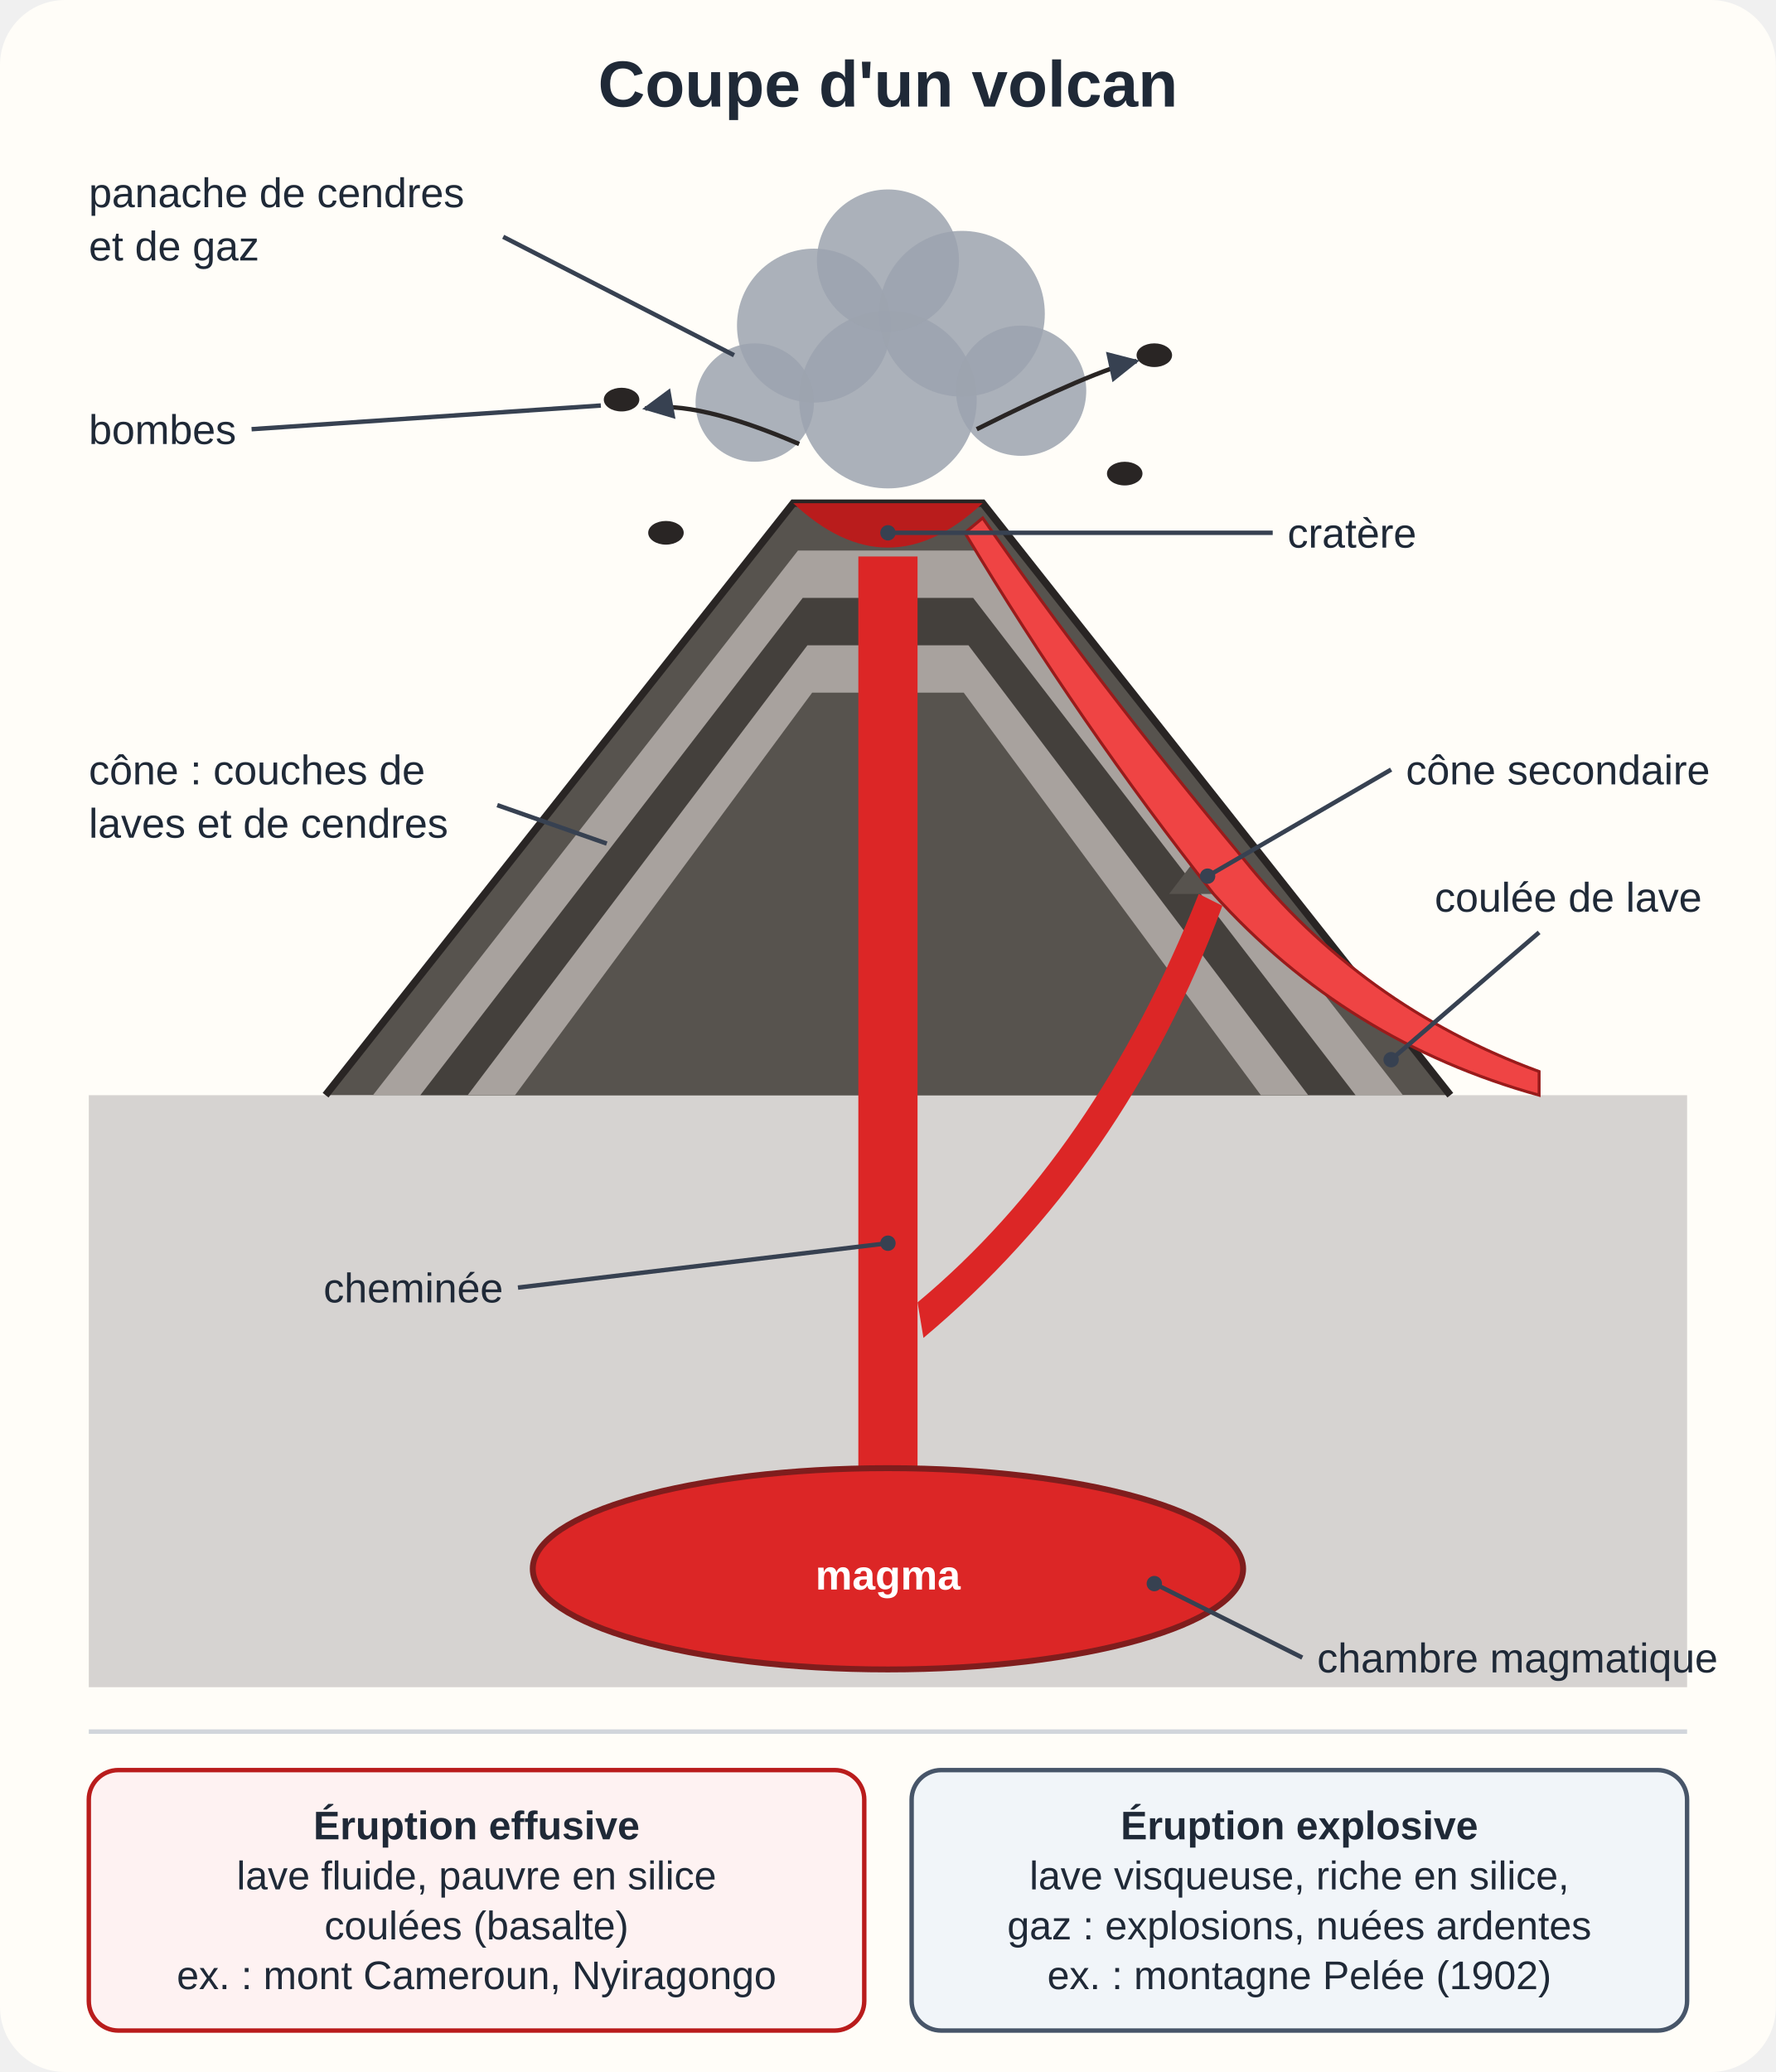
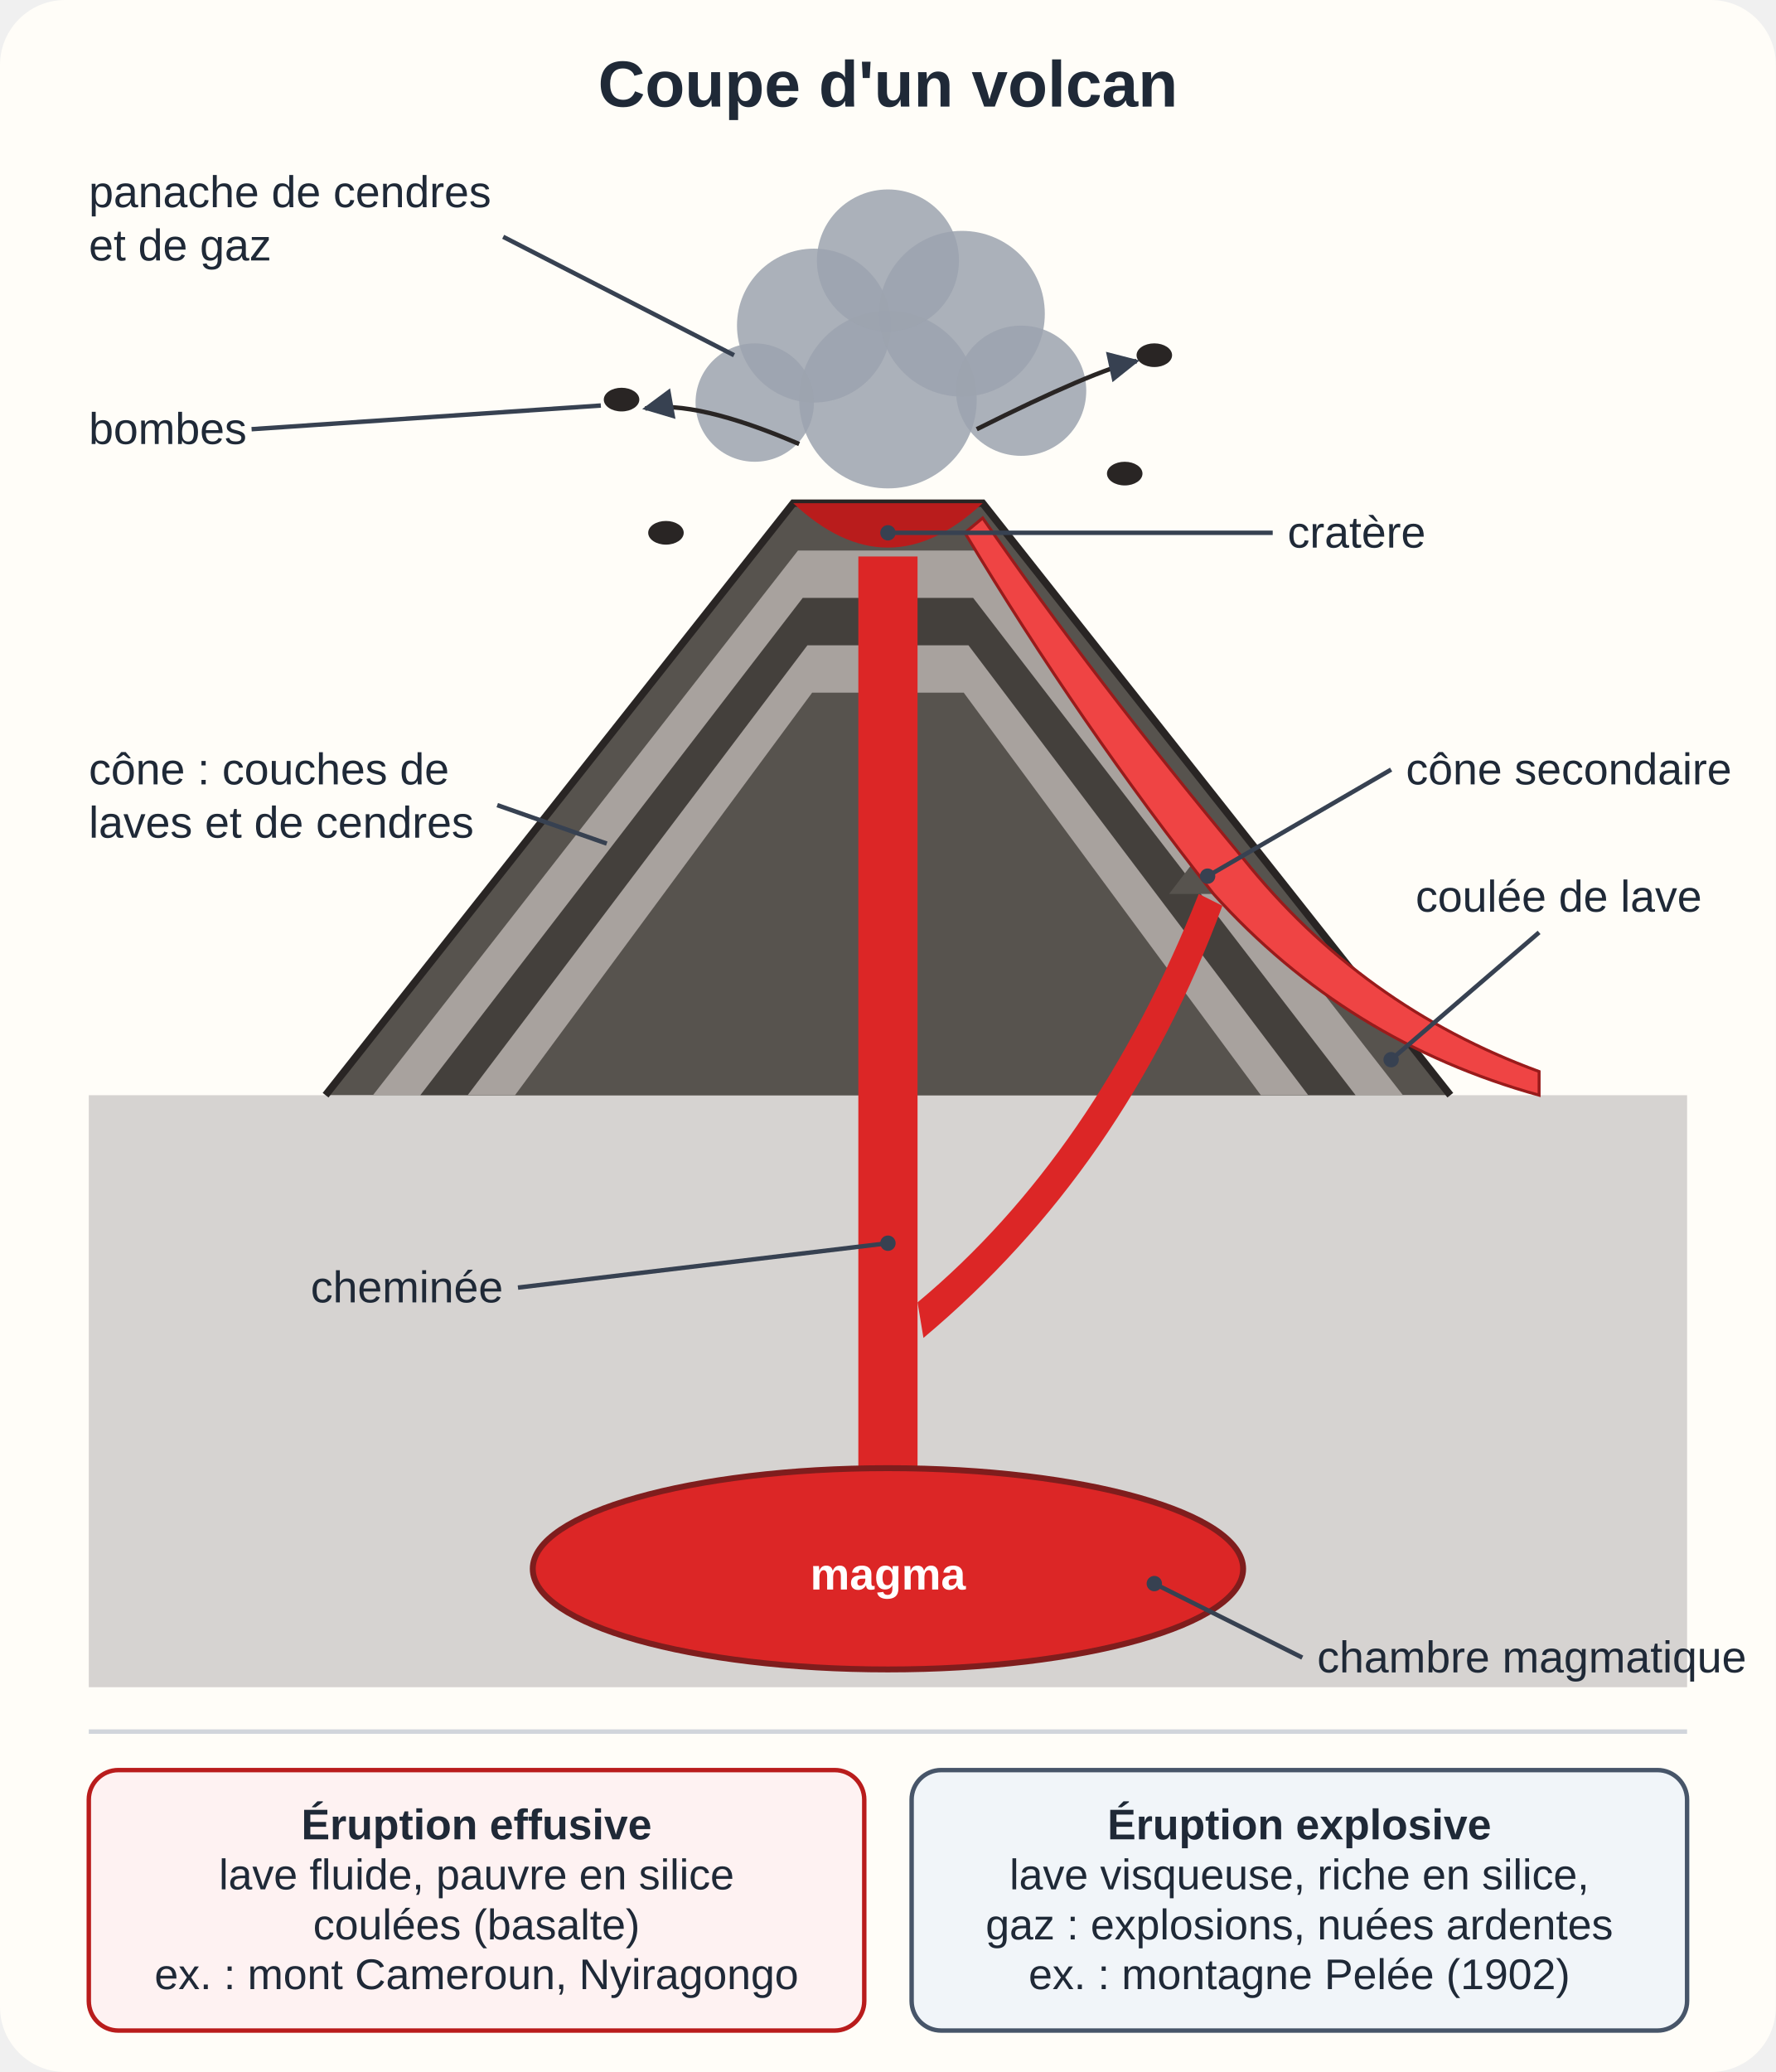
<svg xmlns="http://www.w3.org/2000/svg" viewBox="0 0 600 700" width="600" height="700" role="img" aria-labelledby="titre desc" font-family="Arial, Helvetica, sans-serif">
  <defs>
    <marker id="fl" viewBox="0 0 10 10" refX="9" refY="5" markerWidth="7" markerHeight="7" orient="auto-start-reverse">
      <path d="M0,0 L10,5 L0,10 z" fill="#374151" />
    </marker>
    <marker id="flb" viewBox="0 0 10 10" refX="9" refY="5" markerWidth="7" markerHeight="7" orient="auto-start-reverse">
      <path d="M0,0 L10,5 L0,10 z" fill="#1d4ed8" />
    </marker>
    <marker id="flr" viewBox="0 0 10 10" refX="9" refY="5" markerWidth="7" markerHeight="7" orient="auto-start-reverse">
      <path d="M0,0 L10,5 L0,10 z" fill="#b91c1c" />
    </marker>
    <marker id="flv" viewBox="0 0 10 10" refX="9" refY="5" markerWidth="7" markerHeight="7" orient="auto-start-reverse">
      <path d="M0,0 L10,5 L0,10 z" fill="#15803d" />
    </marker>
    <marker id="flo" viewBox="0 0 10 10" refX="9" refY="5" markerWidth="7" markerHeight="7" orient="auto-start-reverse">
      <path d="M0,0 L10,5 L0,10 z" fill="#c2410c" />
    </marker>
    <marker id="flm" viewBox="0 0 10 10" refX="9" refY="5" markerWidth="7" markerHeight="7" orient="auto-start-reverse">
      <path d="M0,0 L10,5 L0,10 z" fill="#7c3aed" />
    </marker>
  </defs>
  <rect x="0" y="0" width="600" height="700" rx="22" ry="22" fill="#fffdf8" />
  <text x="300.0" y="36" font-size="22" text-anchor="middle" font-weight="bold" fill="#1f2937">Coupe d'un volcan</text>
  <g transform="translate(0,40)">
    <rect x="30" y="330" width="540" height="200" fill="#d6d3d1" />
    <path d="M110,330 L268.0,130 L332.0,130 L490,330 Z" fill="#57534e" />
    <path d="M126,330 L269.6,146 L330.4,146 L474,330 Z" fill="#a8a29e" />
    <path d="M142,330 L271.2,162 L328.8,162 L458,330 Z" fill="#44403c" />
    <path d="M158,330 L272.8,178 L327.2,178 L442,330 Z" fill="#a8a29e" />
    <path d="M174,330 L274.4,194 L325.6,194 L426,330 Z" fill="#57534e" />
    <path d="M110,330 L268,130 L332,130 L490,330" fill="none" stroke="#292524" stroke-width="2.5" />
    <path d="M268,130 Q300,160 332,130" fill="#b91c1c" />
    <path d="M290,148 L290,470 L310,470 L310,148 Z" fill="#dc2626" />
    <ellipse cx="300" cy="490" rx="120" ry="34" fill="#dc2626" stroke="#7f1d1d" stroke-width="2" />
    <path d="M310,400 Q370,350 405,262 L413,266 Q380,355 312,412 Z" fill="#dc2626" />
    <path d="M395,262 L408,245 L423,262 Z" fill="#57534e" />
    <path d="M332,135 Q370,190 420,250 Q460,300 520,322 L520,330 Q455,312 410,262 Q365,205 326,140 Z" fill="#ef4444" stroke="#991b1b" stroke-width="1" />
    <circle cx="300" cy="95" r="30" fill="#9ca3af" opacity="0.85" />
    <circle cx="275" cy="70" r="26" fill="#9ca3af" opacity="0.85" />
    <circle cx="325" cy="66" r="28" fill="#9ca3af" opacity="0.85" />
    <circle cx="300" cy="48" r="24" fill="#9ca3af" opacity="0.85" />
    <circle cx="345" cy="92" r="22" fill="#9ca3af" opacity="0.85" />
    <circle cx="255" cy="96" r="20" fill="#9ca3af" opacity="0.85" />
    <ellipse cx="210" cy="95" rx="6" ry="4" fill="#292524" />
    <ellipse cx="390" cy="80" rx="6" ry="4" fill="#292524" />
    <ellipse cx="225" cy="140" rx="6" ry="4" fill="#292524" />
    <ellipse cx="380" cy="120" rx="6" ry="4" fill="#292524" />
    <path d="M270,110 Q235,95 218,98" fill="none" stroke="#292524" stroke-width="1.5" marker-end="url(#fl)" />
    <path d="M330,105 Q370,85 384,82" fill="none" stroke="#292524" stroke-width="1.5" marker-end="url(#fl)" />
-     <text x="30" y="30" font-size="14" text-anchor="start" font-weight="normal" fill="#1f2937">panache de cendres</text>
-     <text x="30" y="48" font-size="14" text-anchor="start" font-weight="normal" fill="#1f2937">et de gaz</text>
+     <text x="30" y="30" font-size="15" text-anchor="start" font-weight="normal" fill="#1f2937">panache de cendres</text>
+     <text x="30" y="48" font-size="15" text-anchor="start" font-weight="normal" fill="#1f2937">et de gaz</text>
    <line x1="170" y1="40" x2="248" y2="80" stroke="#374151" stroke-width="1.5" />
-     <text x="30" y="110" font-size="14" text-anchor="start" font-weight="normal" fill="#1f2937">bombes</text>
+     <text x="30" y="110" font-size="15" text-anchor="start" font-weight="normal" fill="#1f2937">bombes</text>
    <line x1="85" y1="105" x2="203" y2="97" stroke="#374151" stroke-width="1.5" />
    <line x1="300" y1="140" x2="430" y2="140" stroke="#374151" stroke-width="1.5" />
    <circle cx="300" cy="140" r="2.6" fill="#374151" />
-     <text x="435" y="145" font-size="14" text-anchor="start" font-weight="normal" fill="#1f2937">cratère</text>
+     <text x="435" y="145" font-size="15" text-anchor="start" font-weight="normal" fill="#1f2937">cratère</text>
    <line x1="470" y1="318" x2="520" y2="275" stroke="#374151" stroke-width="1.5" />
    <circle cx="470" cy="318" r="2.6" fill="#374151" />
-     <text x="525" y="280" font-size="14" text-anchor="start" font-weight="normal" fill="#1f2937" />
-     <text x="575" y="268" font-size="14" text-anchor="end" font-weight="normal" fill="#1f2937">coulée de lave</text>
+     <text x="525" y="280" font-size="15" text-anchor="start" font-weight="normal" fill="#1f2937" />
+     <text x="575" y="268" font-size="15" text-anchor="end" font-weight="normal" fill="#1f2937">coulée de lave</text>
    <line x1="168" y1="232" x2="205" y2="245" stroke="#374151" stroke-width="1.5" />
-     <text x="30" y="225" font-size="14" text-anchor="start" font-weight="normal" fill="#1f2937">cône : couches de</text>
-     <text x="30" y="243" font-size="14" text-anchor="start" font-weight="normal" fill="#1f2937">laves et de cendres</text>
+     <text x="30" y="225" font-size="15" text-anchor="start" font-weight="normal" fill="#1f2937">cône : couches de</text>
+     <text x="30" y="243" font-size="15" text-anchor="start" font-weight="normal" fill="#1f2937">laves et de cendres</text>
    <line x1="300" y1="380" x2="175" y2="395" stroke="#374151" stroke-width="1.5" />
    <circle cx="300" cy="380" r="2.6" fill="#374151" />
-     <text x="170" y="400" font-size="14" text-anchor="end" font-weight="normal" fill="#1f2937">cheminée</text>
+     <text x="170" y="400" font-size="15" text-anchor="end" font-weight="normal" fill="#1f2937">cheminée</text>
    <line x1="408" y1="256" x2="470" y2="220" stroke="#374151" stroke-width="1.5" />
    <circle cx="408" cy="256" r="2.6" fill="#374151" />
-     <text x="475" y="225" font-size="14" text-anchor="start" font-weight="normal" fill="#1f2937">cône secondaire</text>
+     <text x="475" y="225" font-size="15" text-anchor="start" font-weight="normal" fill="#1f2937">cône secondaire</text>
    <line x1="390" y1="495" x2="440" y2="520" stroke="#374151" stroke-width="1.5" />
    <circle cx="390" cy="495" r="2.6" fill="#374151" />
-     <text x="445" y="525" font-size="14" text-anchor="start" font-weight="normal" fill="#1f2937">chambre magmatique</text>
-     <text x="300" y="497" font-size="14" text-anchor="middle" font-weight="bold" fill="#ffffff">magma</text>
+     <text x="445" y="525" font-size="15" text-anchor="start" font-weight="normal" fill="#1f2937">chambre magmatique</text>
+     <text x="300" y="497" font-size="15" text-anchor="middle" font-weight="bold" fill="#ffffff">magma</text>
  </g>
  <line x1="30" y1="585" x2="570" y2="585" stroke="#d1d5db" stroke-width="1.5" />
  <rect x="30" y="598" width="262" height="88" rx="10" fill="#fef2f2" stroke="#b91c1c" stroke-width="1.5" />
-   <text x="161.0" y="621.4" font-size="13.5" text-anchor="middle" font-weight="bold" fill="#1f2937">Éruption effusive</text>
-   <text x="161.0" y="638.3" font-size="13.5" text-anchor="middle" font-weight="normal" fill="#1f2937">lave fluide, pauvre en silice</text>
-   <text x="161.0" y="655.2" font-size="13.5" text-anchor="middle" font-weight="normal" fill="#1f2937">coulées (basalte)</text>
-   <text x="161.0" y="672.0" font-size="13.5" text-anchor="middle" font-weight="normal" fill="#1f2937">ex. : mont Cameroun, Nyiragongo</text>
+   <text x="161.0" y="621.4" font-size="14.5" text-anchor="middle" font-weight="bold" fill="#1f2937">Éruption effusive</text>
+   <text x="161.0" y="638.3" font-size="14.5" text-anchor="middle" font-weight="normal" fill="#1f2937">lave fluide, pauvre en silice</text>
+   <text x="161.0" y="655.2" font-size="14.5" text-anchor="middle" font-weight="normal" fill="#1f2937">coulées (basalte)</text>
+   <text x="161.0" y="672.0" font-size="14.5" text-anchor="middle" font-weight="normal" fill="#1f2937">ex. : mont Cameroun, Nyiragongo</text>
  <rect x="308" y="598" width="262" height="88" rx="10" fill="#f1f5f9" stroke="#475569" stroke-width="1.5" />
-   <text x="439.0" y="621.4" font-size="13.5" text-anchor="middle" font-weight="bold" fill="#1f2937">Éruption explosive</text>
-   <text x="439.0" y="638.3" font-size="13.5" text-anchor="middle" font-weight="normal" fill="#1f2937">lave visqueuse, riche en silice,</text>
-   <text x="439.0" y="655.2" font-size="13.5" text-anchor="middle" font-weight="normal" fill="#1f2937">gaz : explosions, nuées ardentes</text>
-   <text x="439.0" y="672.0" font-size="13.5" text-anchor="middle" font-weight="normal" fill="#1f2937">ex. : montagne Pelée (1902)</text>
+   <text x="439.0" y="621.4" font-size="14.5" text-anchor="middle" font-weight="bold" fill="#1f2937">Éruption explosive</text>
+   <text x="439.0" y="638.3" font-size="14.5" text-anchor="middle" font-weight="normal" fill="#1f2937">lave visqueuse, riche en silice,</text>
+   <text x="439.0" y="655.2" font-size="14.5" text-anchor="middle" font-weight="normal" fill="#1f2937">gaz : explosions, nuées ardentes</text>
+   <text x="439.0" y="672.0" font-size="14.5" text-anchor="middle" font-weight="normal" fill="#1f2937">ex. : montagne Pelée (1902)</text>
</svg>
